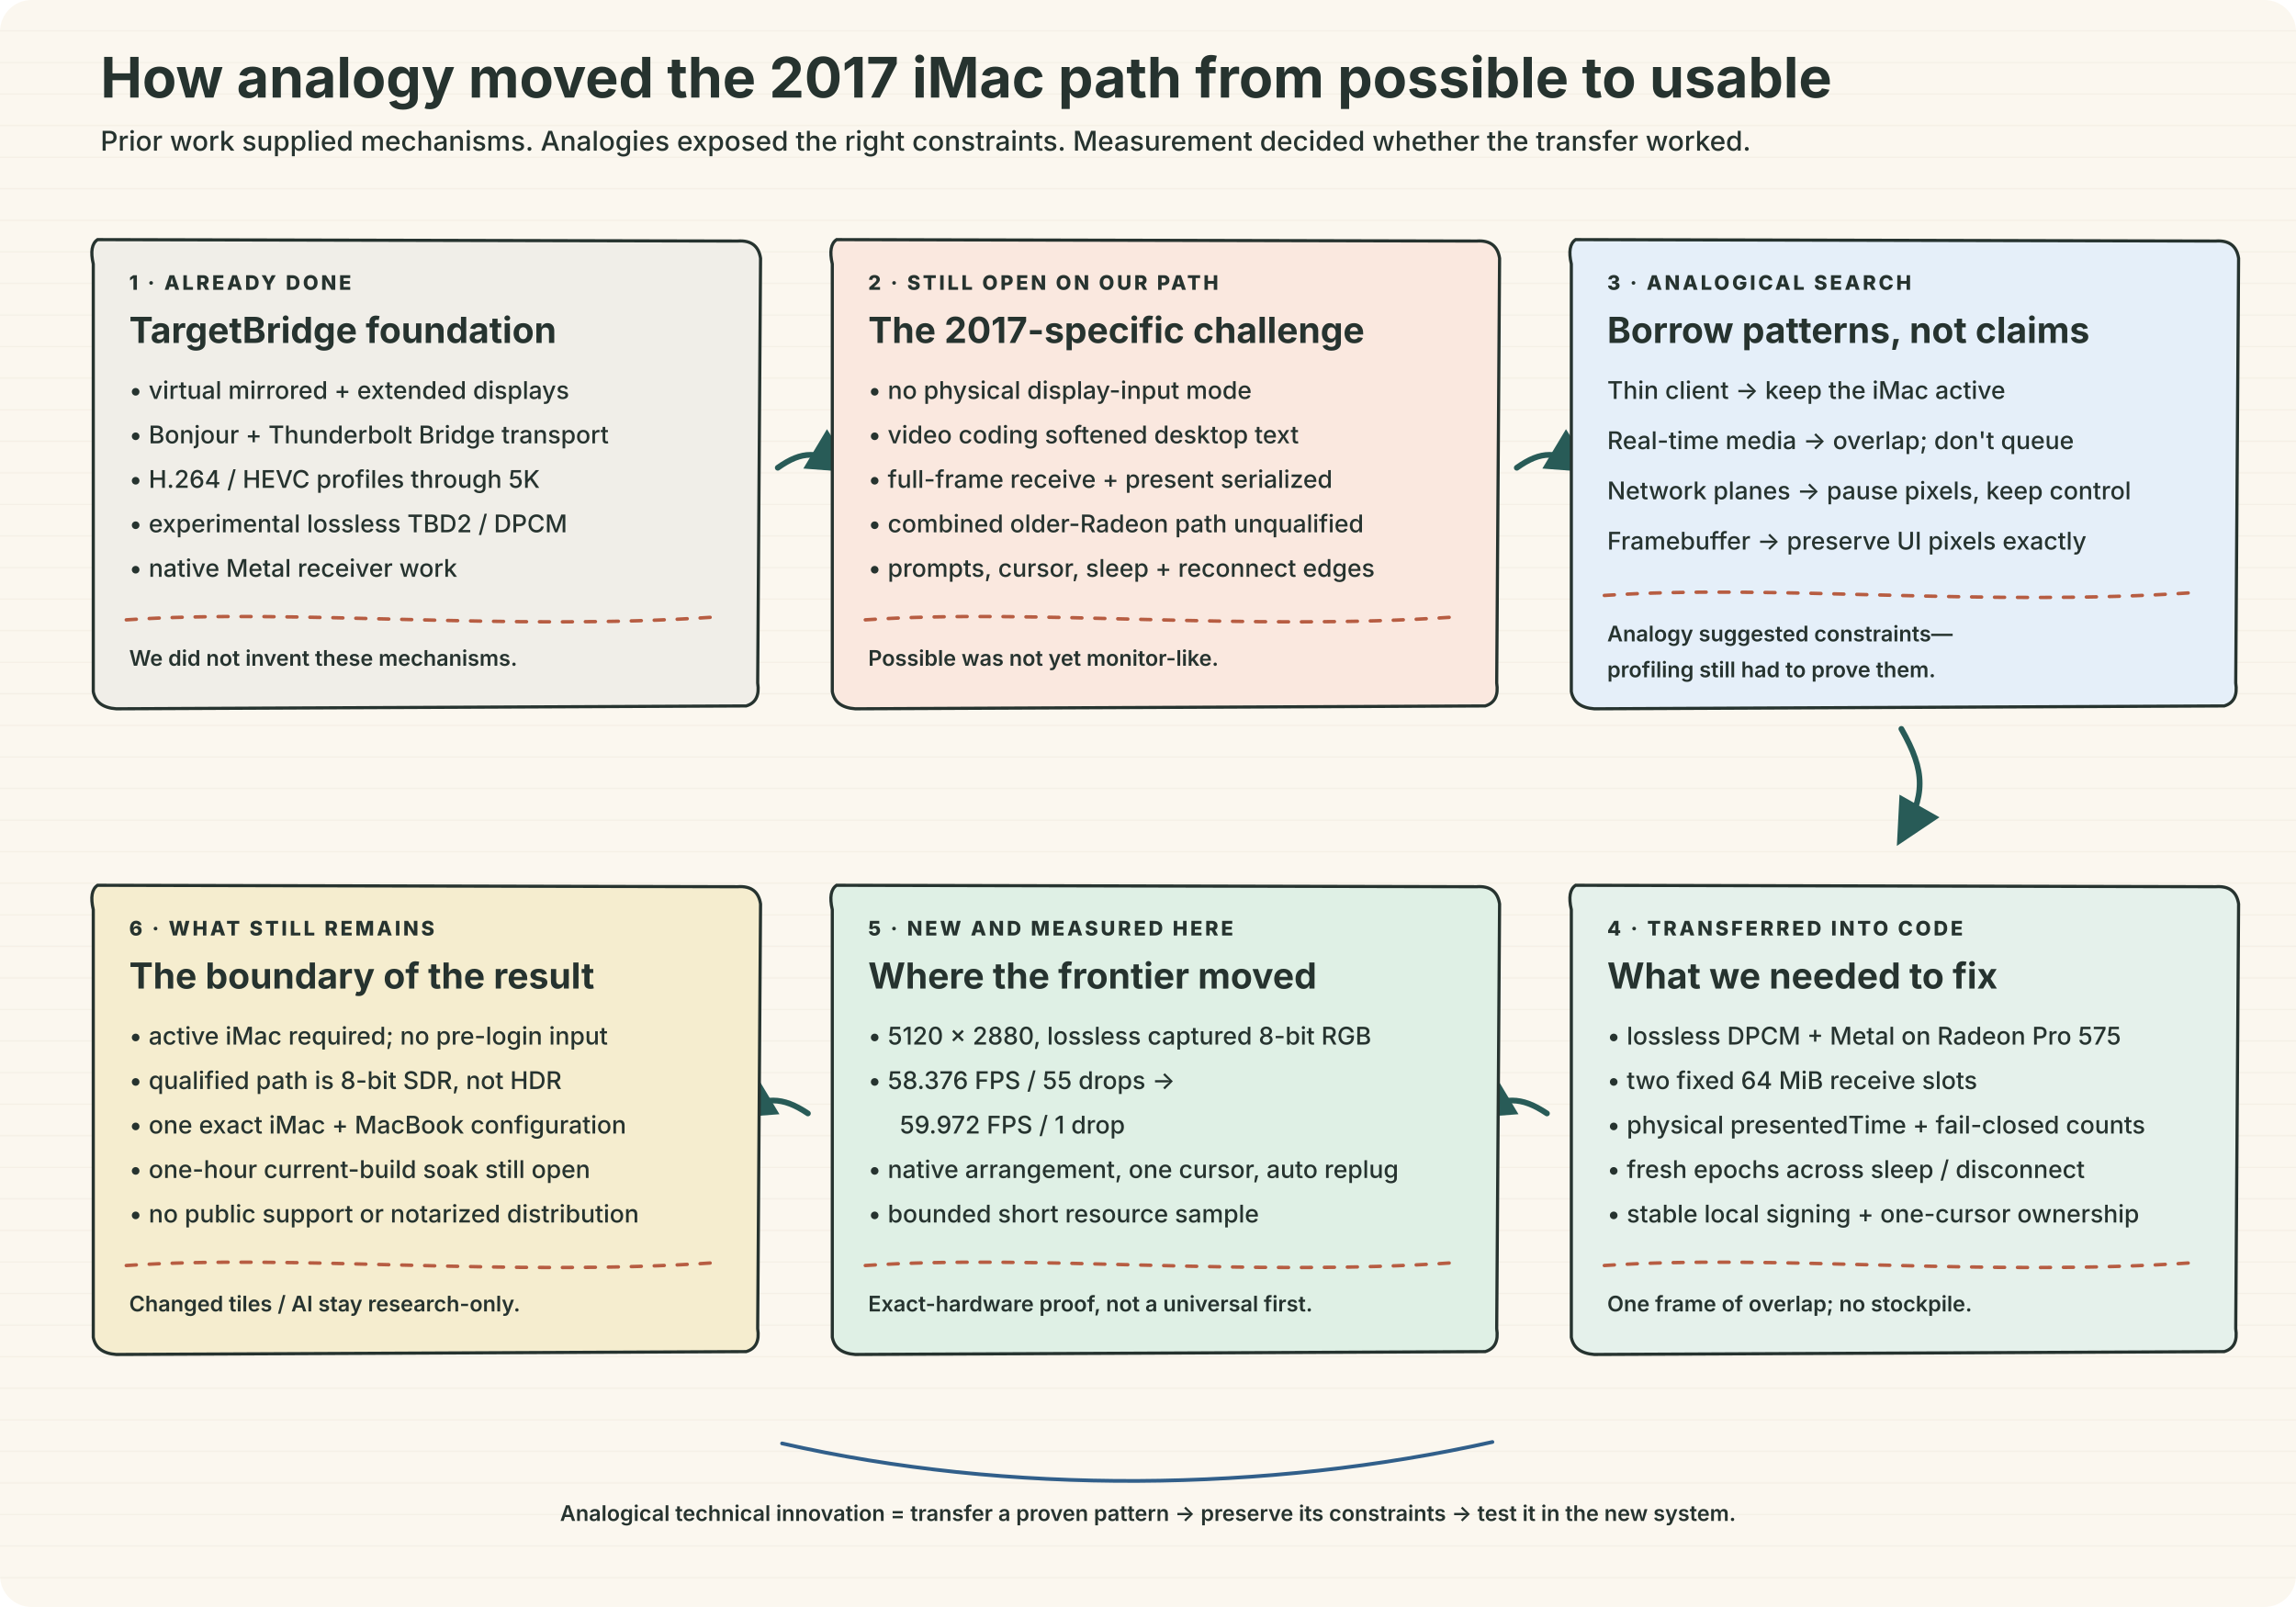
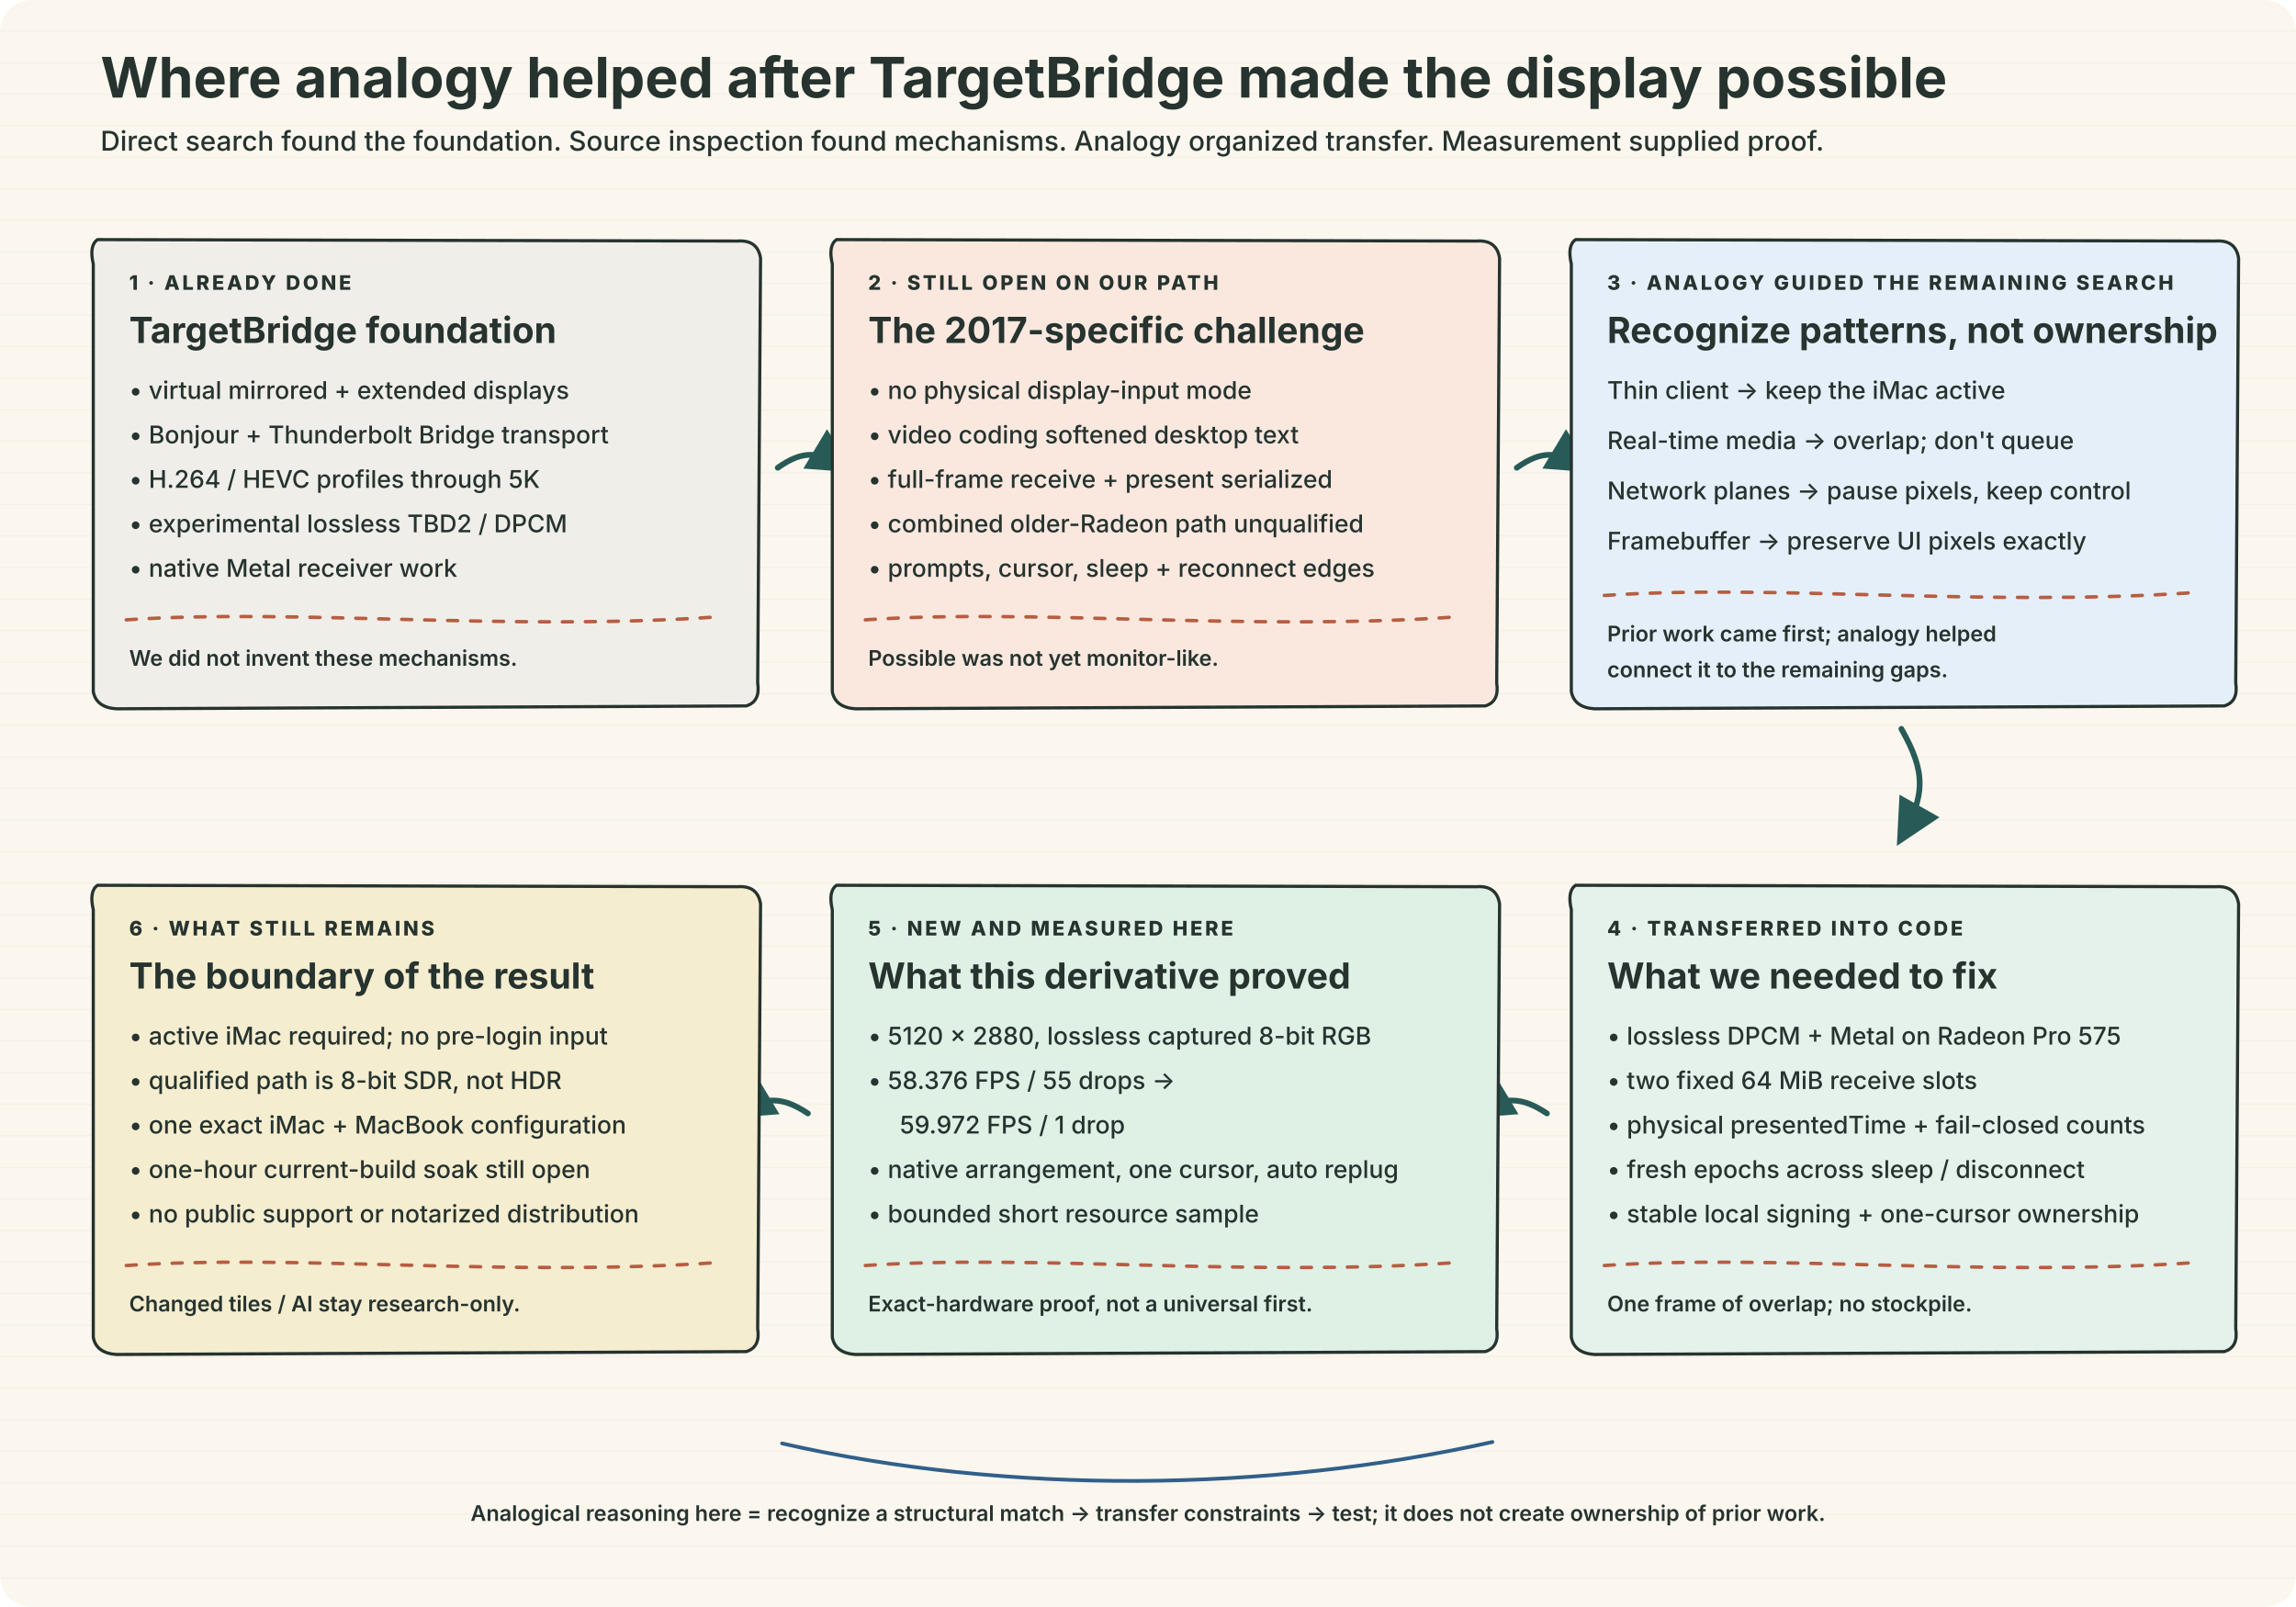
<svg xmlns="http://www.w3.org/2000/svg" viewBox="0 0 1600 1120" role="img" aria-labelledby="title desc">
  <defs>
    <pattern id="paper" width="22" height="22" patternUnits="userSpaceOnUse">
      <path d="M0 21.5H22" stroke="#d9d0c0" stroke-width="0.6" opacity="0.28" />
    </pattern>
    <marker id="arrow" viewBox="0 0 10 10" refX="8" refY="5" markerWidth="8" markerHeight="8" orient="auto">
      <path d="M0 0L10 5L0 10z" fill="#285b57" />
    </marker>
    <style>
      .t { font-family: -apple-system, BlinkMacSystemFont, "Avenir Next", "Segoe UI", sans-serif; fill:#26332f; }
      .title { font-size:39px; font-weight:720; }
      .subtitle { font-size:19px; font-weight:470; }
      .step { font-size:14px; font-weight:760; letter-spacing:1.8px; }
      .head { font-size:25px; font-weight:700; }
      .body { font-size:17px; font-weight:480; }
      .note { font-size:15px; font-weight:600; }
      .card { stroke:#26332f; stroke-width:2.2; }
      .arrow { fill:none; stroke:#285b57; stroke-width:4; stroke-linecap:round; stroke-linejoin:round; marker-end:url(#arrow); }
      .dash { fill:none; stroke:#b75d42; stroke-width:2.4; stroke-linecap:round; stroke-dasharray:7 9; }
    </style>
  </defs>
  <rect width="1600" height="1120" rx="22" fill="#fbf7ef" />
  <rect width="1600" height="1120" rx="22" fill="url(#paper)" />
-   <text x="70" y="68" class="t title">How analogy moved the 2017 iMac path from possible to usable</text>
-   <text x="70" y="105" class="t subtitle">Prior work supplied mechanisms. Analogies exposed the right constraints. Measurement decided whether the transfer worked.</text>
+   <text x="70" y="68" class="t title">Where analogy helped after TargetBridge made the display possible</text>
+   <text x="70" y="105" class="t subtitle">Direct search found the foundation. Source inspection found mechanisms. Analogy organized transfer. Measurement supplied proof.</text>
  <g transform="translate(60 160)">
    <path class="card" fill="#f0eee8" d="M8 7 Q2 11 5 24 L5 322 Q7 333 21 334 L460 332 Q470 329 468 316 L470 20 Q468 7 454 8 Z" />
    <text x="30" y="42" class="t step" fill="#59635f">1 · ALREADY DONE</text>
    <text x="30" y="79" class="t head">TargetBridge foundation</text>
    <text x="30" y="118" class="t body">• virtual mirrored + extended displays</text>
    <text x="30" y="149" class="t body">• Bonjour + Thunderbolt Bridge transport</text>
    <text x="30" y="180" class="t body">• H.264 / HEVC profiles through 5K</text>
    <text x="30" y="211" class="t body">• experimental lossless TBD2 / DPCM</text>
    <text x="30" y="242" class="t body">• native Metal receiver work</text>
    <path class="dash" d="M28 272 C146 264 294 280 439 270" />
    <text x="30" y="304" class="t note" fill="#7a4638">We did not invent these mechanisms.</text>
  </g>
  <path class="arrow" d="M542 326 C559 314 570 314 590 326" />
  <g transform="translate(575 160)">
    <path class="card" fill="#fae8df" d="M8 7 Q2 11 5 24 L5 322 Q7 333 21 334 L460 332 Q470 329 468 316 L470 20 Q468 7 454 8 Z" />
    <text x="30" y="42" class="t step" fill="#a54e38">2 · STILL OPEN ON OUR PATH</text>
    <text x="30" y="79" class="t head">The 2017-specific challenge</text>
    <text x="30" y="118" class="t body">• no physical display-input mode</text>
    <text x="30" y="149" class="t body">• video coding softened desktop text</text>
    <text x="30" y="180" class="t body">• full-frame receive + present serialized</text>
    <text x="30" y="211" class="t body">• combined older-Radeon path unqualified</text>
    <text x="30" y="242" class="t body">• prompts, cursor, sleep + reconnect edges</text>
    <path class="dash" d="M28 272 C146 264 294 280 439 270" />
    <text x="30" y="304" class="t note" fill="#7a4638">Possible was not yet monitor-like.</text>
  </g>
  <path class="arrow" d="M1057 326 C1074 314 1085 314 1105 326" />
  <g transform="translate(1090 160)">
    <path class="card" fill="#e5eff9" d="M8 7 Q2 11 5 24 L5 322 Q7 333 21 334 L460 332 Q470 329 468 316 L470 20 Q468 7 454 8 Z" />
-     <text x="30" y="42" class="t step" fill="#315f8a">3 · ANALOGICAL SEARCH</text>
-     <text x="30" y="79" class="t head">Borrow patterns, not claims</text>
+     <text x="30" y="42" class="t step" fill="#315f8a">3 · ANALOGY GUIDED THE REMAINING SEARCH</text>
+     <text x="30" y="79" class="t head" font-size="23px">Recognize patterns, not ownership</text>
    <text x="30" y="118" class="t body">Thin client → keep the iMac active</text>
    <text x="30" y="153" class="t body">Real-time media → overlap; don't queue</text>
    <text x="30" y="188" class="t body">Network planes → pause pixels, keep control</text>
    <text x="30" y="223" class="t body">Framebuffer → preserve UI pixels exactly</text>
    <path class="dash" d="M28 255 C146 247 294 263 439 253" />
-     <text x="30" y="287" class="t note" fill="#315f8a">Analogy suggested constraints—</text>
-     <text x="30" y="312" class="t note" fill="#315f8a">profiling still had to prove them.</text>
+     <text x="30" y="287" class="t note" fill="#315f8a">Prior work came first; analogy helped</text>
+     <text x="30" y="312" class="t note" fill="#315f8a">connect it to the remaining gaps.</text>
  </g>
  <path class="arrow" d="M1325 508 C1342 538 1342 554 1325 584" />
  <g transform="translate(1090 610)">
    <path class="card" fill="#e5f1eb" d="M8 7 Q2 11 5 24 L5 322 Q7 333 21 334 L460 332 Q470 329 468 316 L470 20 Q468 7 454 8 Z" />
    <text x="30" y="42" class="t step" fill="#285b57">4 · TRANSFERRED INTO CODE</text>
    <text x="30" y="79" class="t head">What we needed to fix</text>
    <text x="30" y="118" class="t body">• lossless DPCM + Metal on Radeon Pro 575</text>
    <text x="30" y="149" class="t body">• two fixed 64 MiB receive slots</text>
    <text x="30" y="180" class="t body">• physical presentedTime + fail-closed counts</text>
    <text x="30" y="211" class="t body">• fresh epochs across sleep / disconnect</text>
    <text x="30" y="242" class="t body">• stable local signing + one-cursor ownership</text>
    <path class="dash" d="M28 272 C146 264 294 280 439 270" />
    <text x="30" y="304" class="t note" fill="#285b57">One frame of overlap; no stockpile.</text>
  </g>
  <path class="arrow" d="M1078 776 C1060 764 1048 764 1028 776" />
  <g transform="translate(575 610)">
    <path class="card" fill="#dff0e5" d="M8 7 Q2 11 5 24 L5 322 Q7 333 21 334 L460 332 Q470 329 468 316 L470 20 Q468 7 454 8 Z" />
    <text x="30" y="42" class="t step" fill="#26704f">5 · NEW AND MEASURED HERE</text>
-     <text x="30" y="79" class="t head">Where the frontier moved</text>
+     <text x="30" y="79" class="t head">What this derivative proved</text>
    <text x="30" y="118" class="t body">• 5120 × 2880, lossless captured 8-bit RGB</text>
    <text x="30" y="149" class="t body">• 58.376 FPS / 55 drops →</text>
    <text x="52" y="180" class="t body" font-weight="720">59.972 FPS / 1 drop</text>
    <text x="30" y="211" class="t body">• native arrangement, one cursor, auto replug</text>
    <text x="30" y="242" class="t body">• bounded short resource sample</text>
    <path class="dash" d="M28 272 C146 264 294 280 439 270" />
    <text x="30" y="304" class="t note" fill="#26704f">Exact-hardware proof, not a universal first.</text>
  </g>
  <path class="arrow" d="M563 776 C545 764 533 764 513 776" />
  <g transform="translate(60 610)">
    <path class="card" fill="#f5edcf" d="M8 7 Q2 11 5 24 L5 322 Q7 333 21 334 L460 332 Q470 329 468 316 L470 20 Q468 7 454 8 Z" />
    <text x="30" y="42" class="t step" fill="#876b1f">6 · WHAT STILL REMAINS</text>
    <text x="30" y="79" class="t head">The boundary of the result</text>
    <text x="30" y="118" class="t body">• active iMac required; no pre-login input</text>
    <text x="30" y="149" class="t body">• qualified path is 8-bit SDR, not HDR</text>
    <text x="30" y="180" class="t body">• one exact iMac + MacBook configuration</text>
    <text x="30" y="211" class="t body">• one-hour current-build soak still open</text>
    <text x="30" y="242" class="t body">• no public support or notarized distribution</text>
    <path class="dash" d="M28 272 C146 264 294 280 439 270" />
    <text x="30" y="304" class="t note" fill="#876b1f">Changed tiles / AI stay research-only.</text>
  </g>
  <path d="M1040 1005 C883 1040 703 1042 545 1006" fill="none" stroke="#315f8a" stroke-width="2.6" stroke-linecap="round" />
-   <text x="800" y="1060" text-anchor="middle" class="t note" fill="#315f8a">Analogical technical innovation = transfer a proven pattern → preserve its constraints → test it in the new system.</text>
+   <text x="800" y="1060" text-anchor="middle" class="t note" fill="#315f8a">Analogical reasoning here = recognize a structural match → transfer constraints → test; it does not create ownership of prior work.</text>
</svg>
